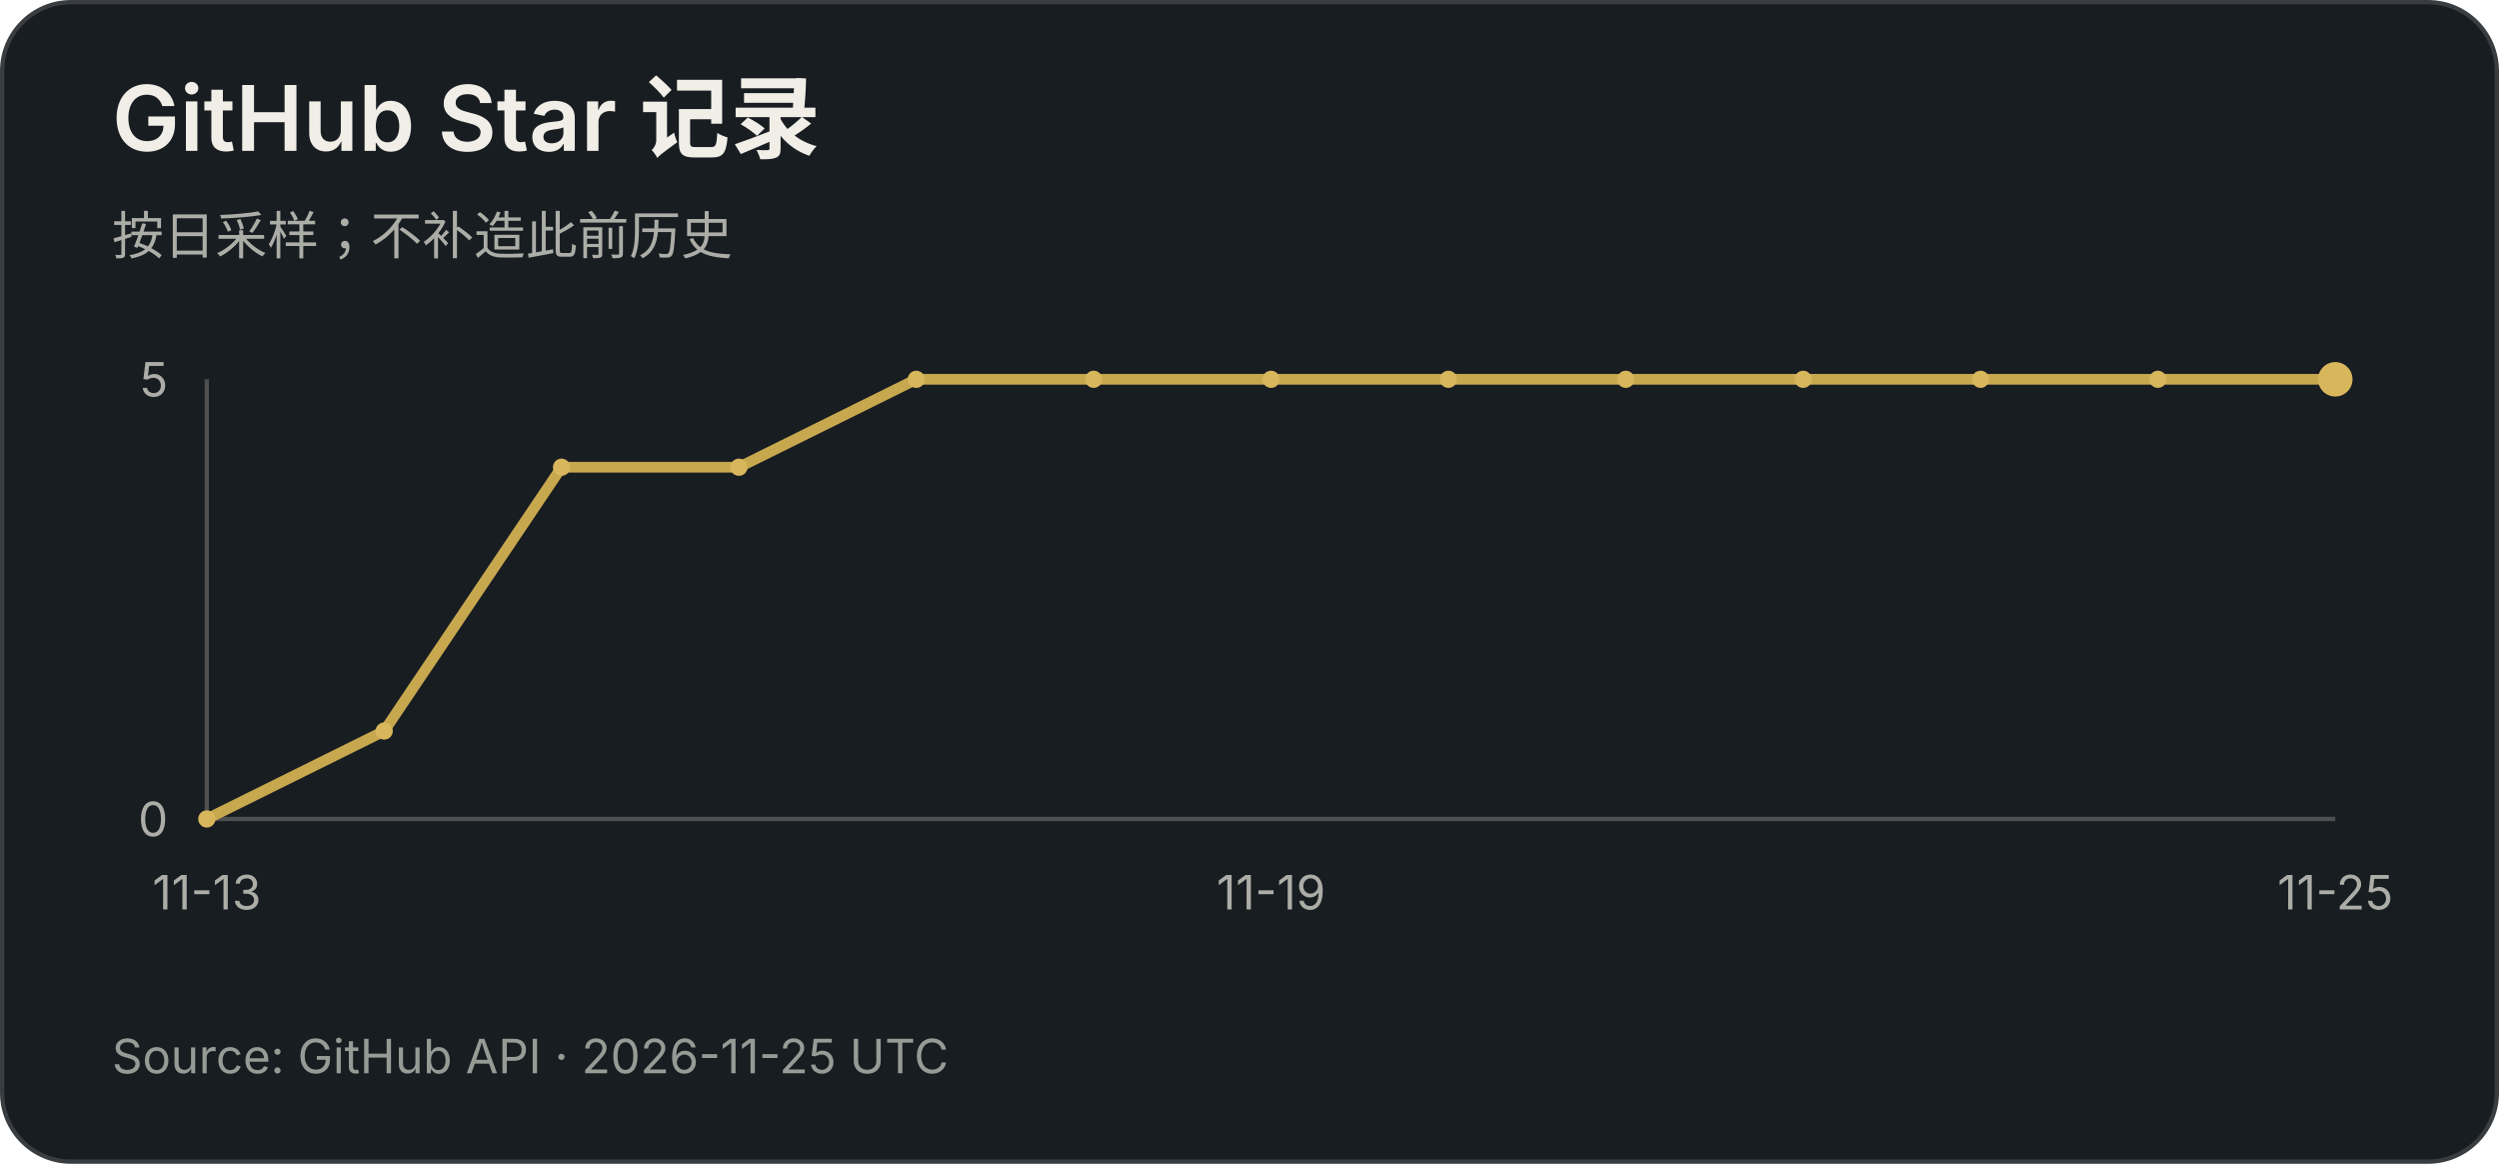
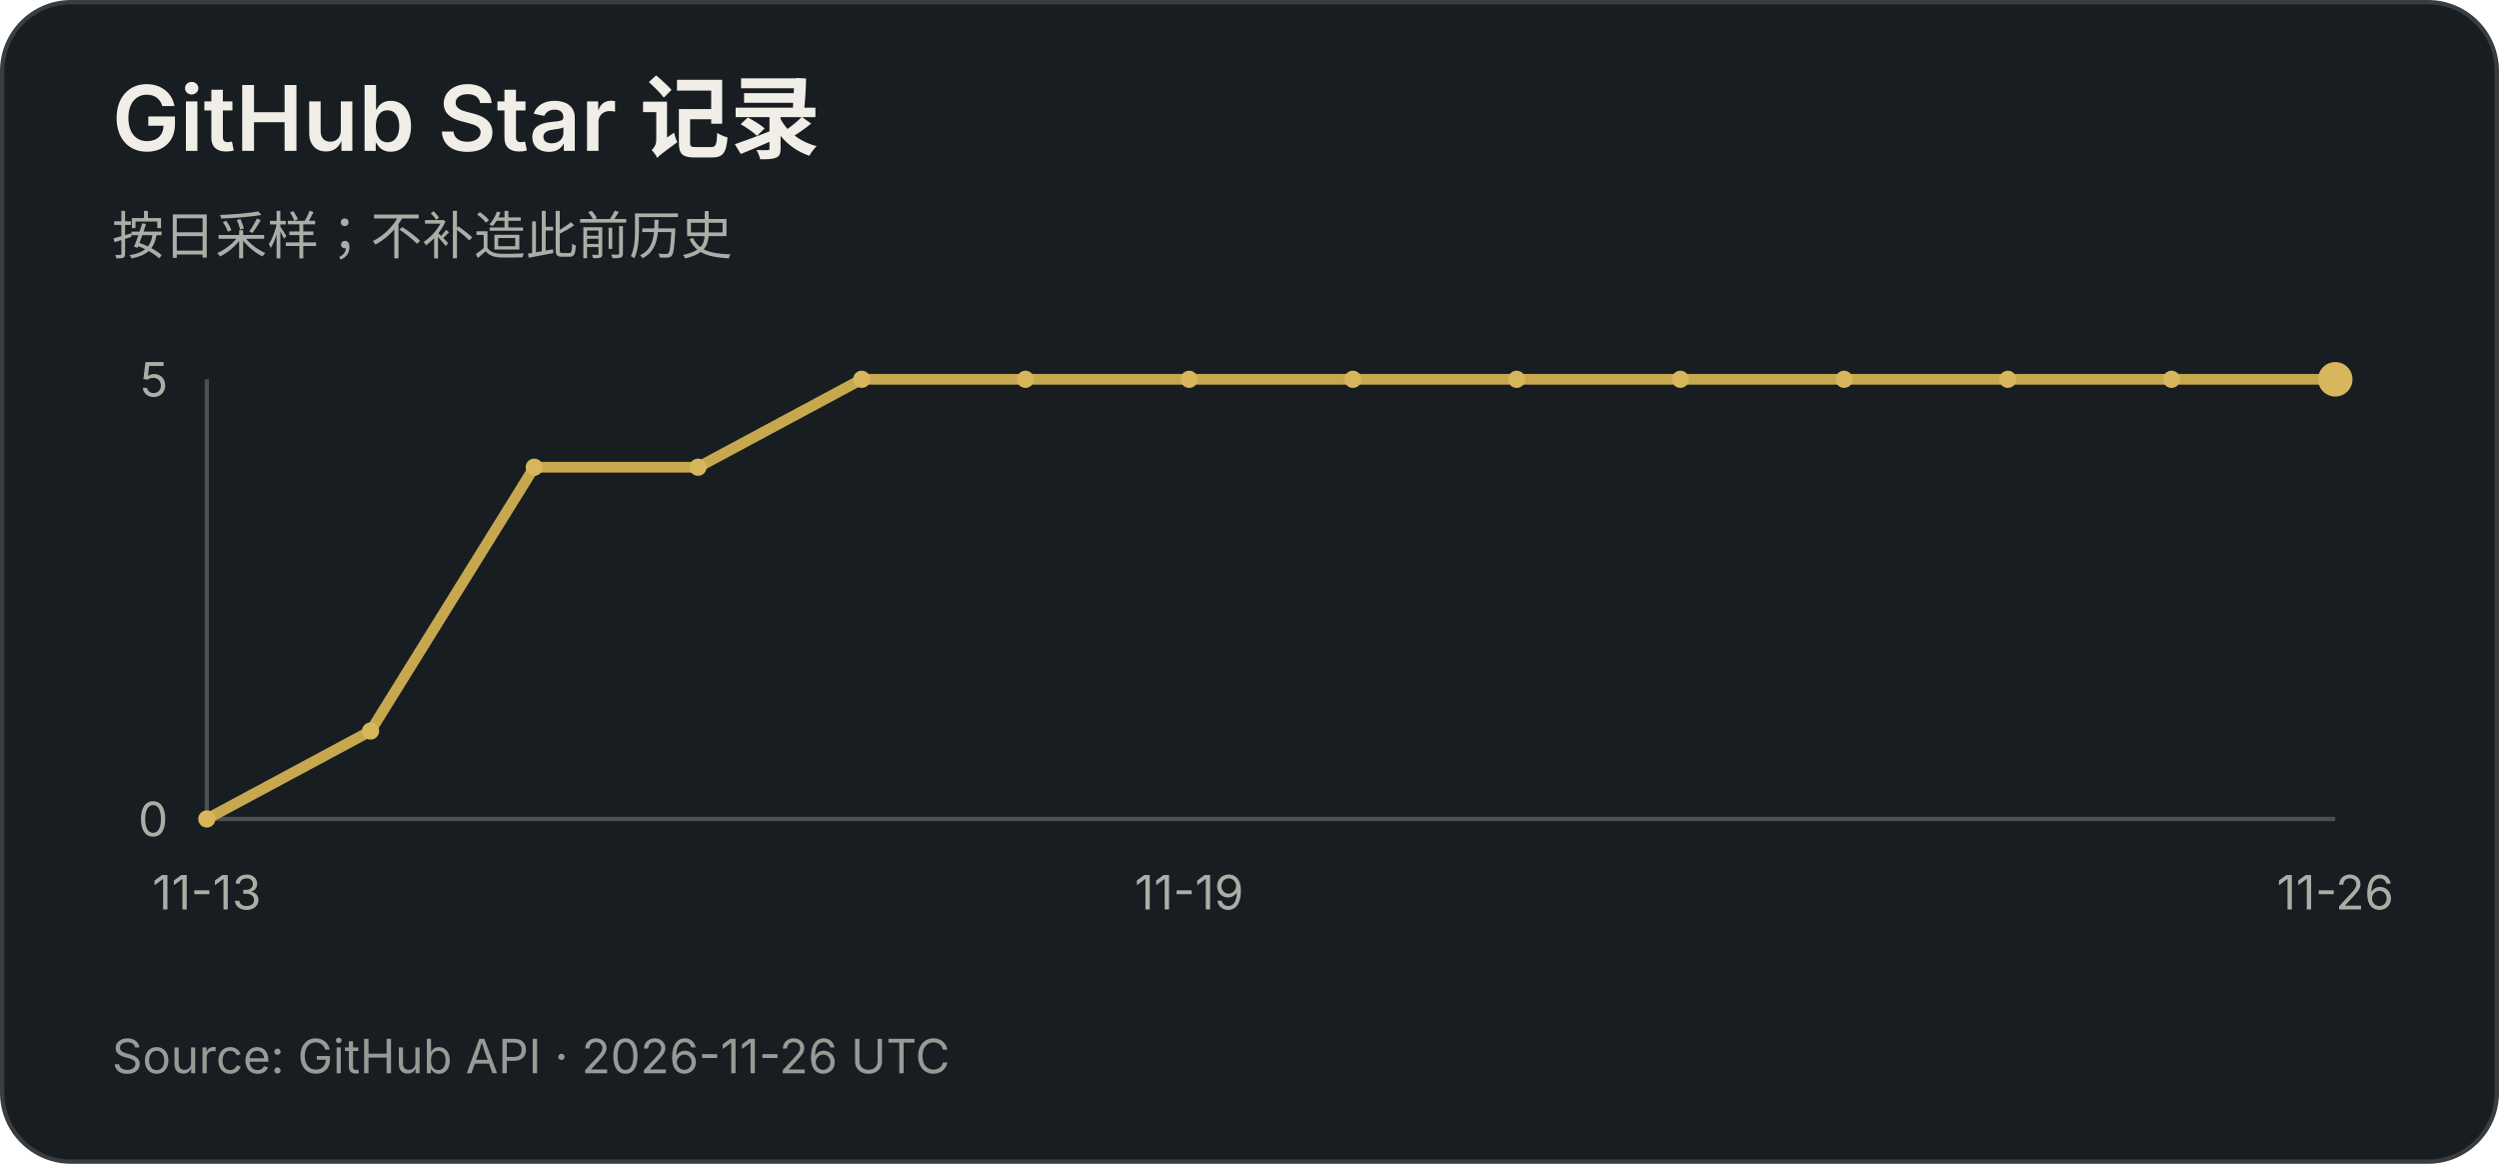
<svg xmlns="http://www.w3.org/2000/svg" width="580" height="270" viewBox="0 0 580 270" role="img" aria-label="GitHub Star 记录">
  <rect x=".5" y=".5" width="579" height="269" rx="16" fill="#181d22" stroke="#393d40" />
  <g font-family="-apple-system,BlinkMacSystemFont,Segoe UI,sans-serif">
    <text x="26" y="35" fill="#f0eee7" font-size="21" font-weight="600">GitHub Star 记录</text>
    <text x="26" y="59" fill="#acada6" font-size="12">按日采样；不补造此前历史</text>
    <path d="M48 88V190H542" fill="none" stroke="#4d504e" />
    <text x="39" y="92" text-anchor="end" fill="#acada6" font-size="11">5</text>
    <text x="39" y="194" text-anchor="end" fill="#acada6" font-size="11">0</text>
-     <polyline points="48,190 89.167,169.6 130.333,108.4 171.5,108.4 212.667,88 253.833,88 295,88 336.167,88 377.333,88 418.5,88 459.667,88 500.833,88 542,88" fill="none" stroke="#c8a84f" stroke-width="2.5" />
+     <polyline points="48,190 86,169.6 124,108.4 162,108.4 200,88 238,88 276,88 314,88 352,88 390,88 428,88 466,88 504,88 542,88" fill="none" stroke="#c8a84f" stroke-width="2.5" />
    <circle cx="48" cy="190" r="2" fill="#d7b65c" />
-     <circle cx="89.167" cy="169.6" r="2" fill="#d7b65c" />
-     <circle cx="130.333" cy="108.4" r="2" fill="#d7b65c" />
-     <circle cx="171.5" cy="108.4" r="2" fill="#d7b65c" />
-     <circle cx="212.667" cy="88" r="2" fill="#d7b65c" />
-     <circle cx="253.833" cy="88" r="2" fill="#d7b65c" />
-     <circle cx="295" cy="88" r="2" fill="#d7b65c" />
-     <circle cx="336.167" cy="88" r="2" fill="#d7b65c" />
-     <circle cx="377.333" cy="88" r="2" fill="#d7b65c" />
-     <circle cx="418.5" cy="88" r="2" fill="#d7b65c" />
-     <circle cx="459.667" cy="88" r="2" fill="#d7b65c" />
-     <circle cx="500.833" cy="88" r="2" fill="#d7b65c" />
+     <circle cx="86" cy="169.6" r="2" fill="#d7b65c" />
+     <circle cx="124" cy="108.4" r="2" fill="#d7b65c" />
+     <circle cx="162" cy="108.4" r="2" fill="#d7b65c" />
+     <circle cx="200" cy="88" r="2" fill="#d7b65c" />
+     <circle cx="238" cy="88" r="2" fill="#d7b65c" />
+     <circle cx="276" cy="88" r="2" fill="#d7b65c" />
+     <circle cx="314" cy="88" r="2" fill="#d7b65c" />
+     <circle cx="352" cy="88" r="2" fill="#d7b65c" />
+     <circle cx="390" cy="88" r="2" fill="#d7b65c" />
+     <circle cx="428" cy="88" r="2" fill="#d7b65c" />
+     <circle cx="466" cy="88" r="2" fill="#d7b65c" />
+     <circle cx="504" cy="88" r="2" fill="#d7b65c" />
    <circle cx="542" cy="88" r="4" fill="#d7b65c" />
    <text x="48" y="211" text-anchor="middle" fill="#acada6" font-size="11">11-13</text>
-     <text x="295" y="211" text-anchor="middle" fill="#acada6" font-size="11">11-19</text>
-     <text x="542" y="211" text-anchor="middle" fill="#acada6" font-size="11">11-25</text>
-     <text x="26" y="249" fill="#969b95" font-size="11">Source: GitHub API · 2026-11-25 UTC</text>
+     <text x="276" y="211" text-anchor="middle" fill="#acada6" font-size="11">11-19</text>
+     <text x="542" y="211" text-anchor="middle" fill="#acada6" font-size="11">11-26</text>
+     <text x="26" y="249" fill="#969b95" font-size="11">Source: GitHub API · 2026-11-26 UTC</text>
  </g>
</svg>
